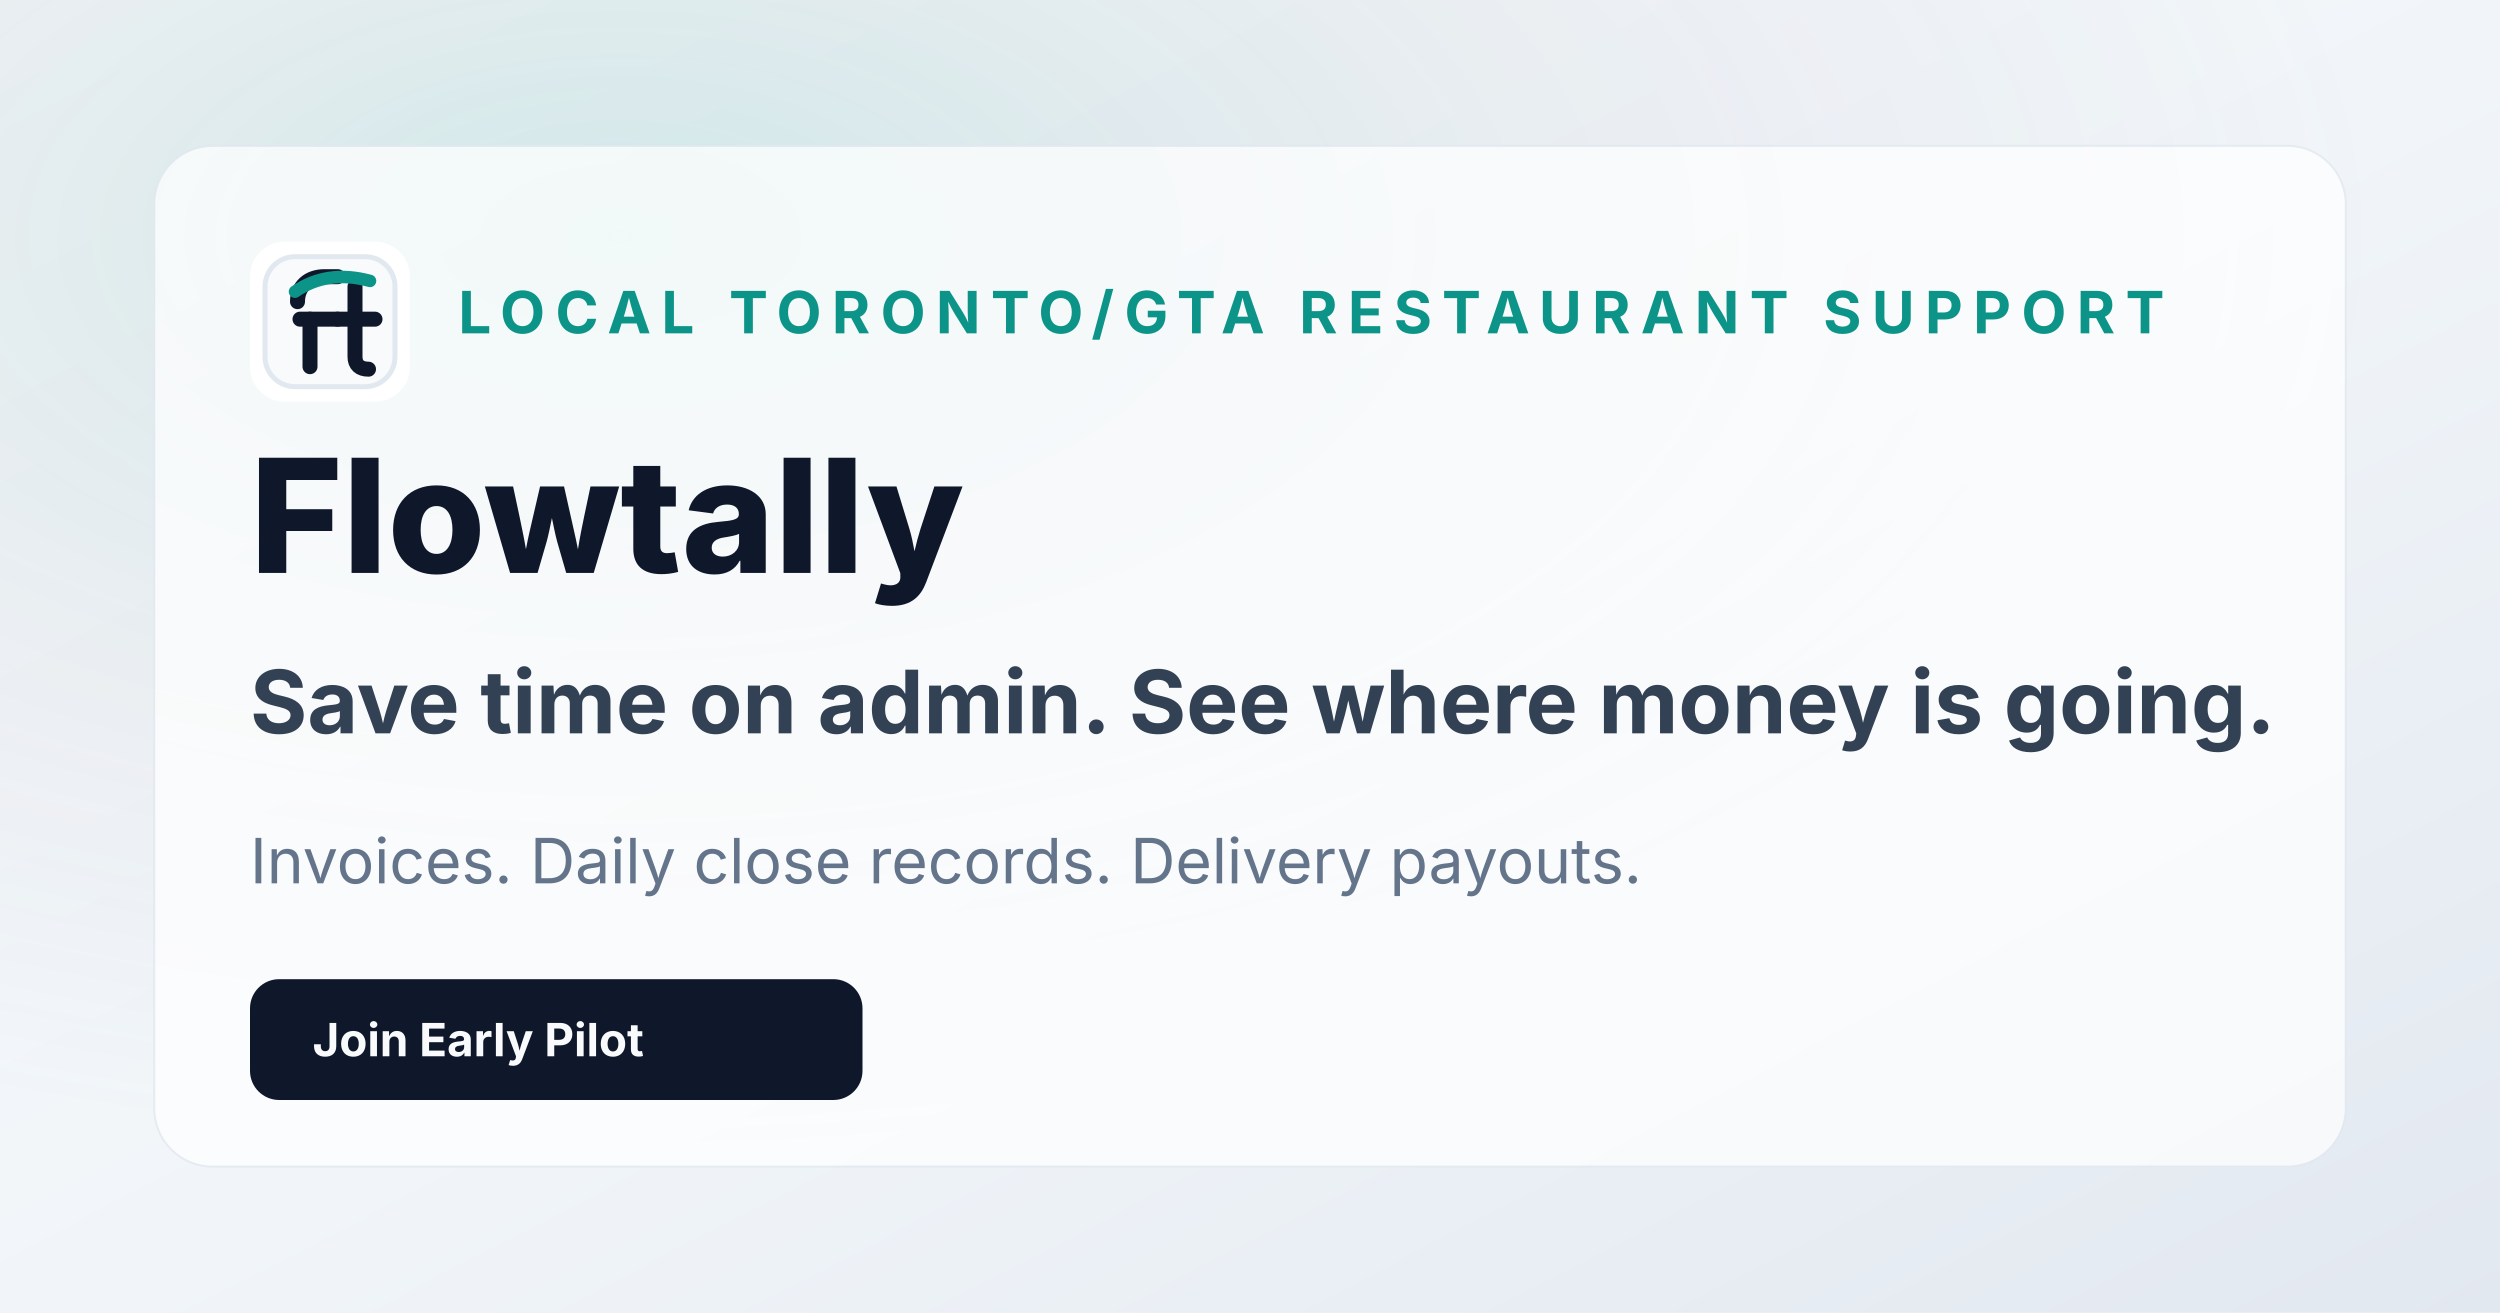
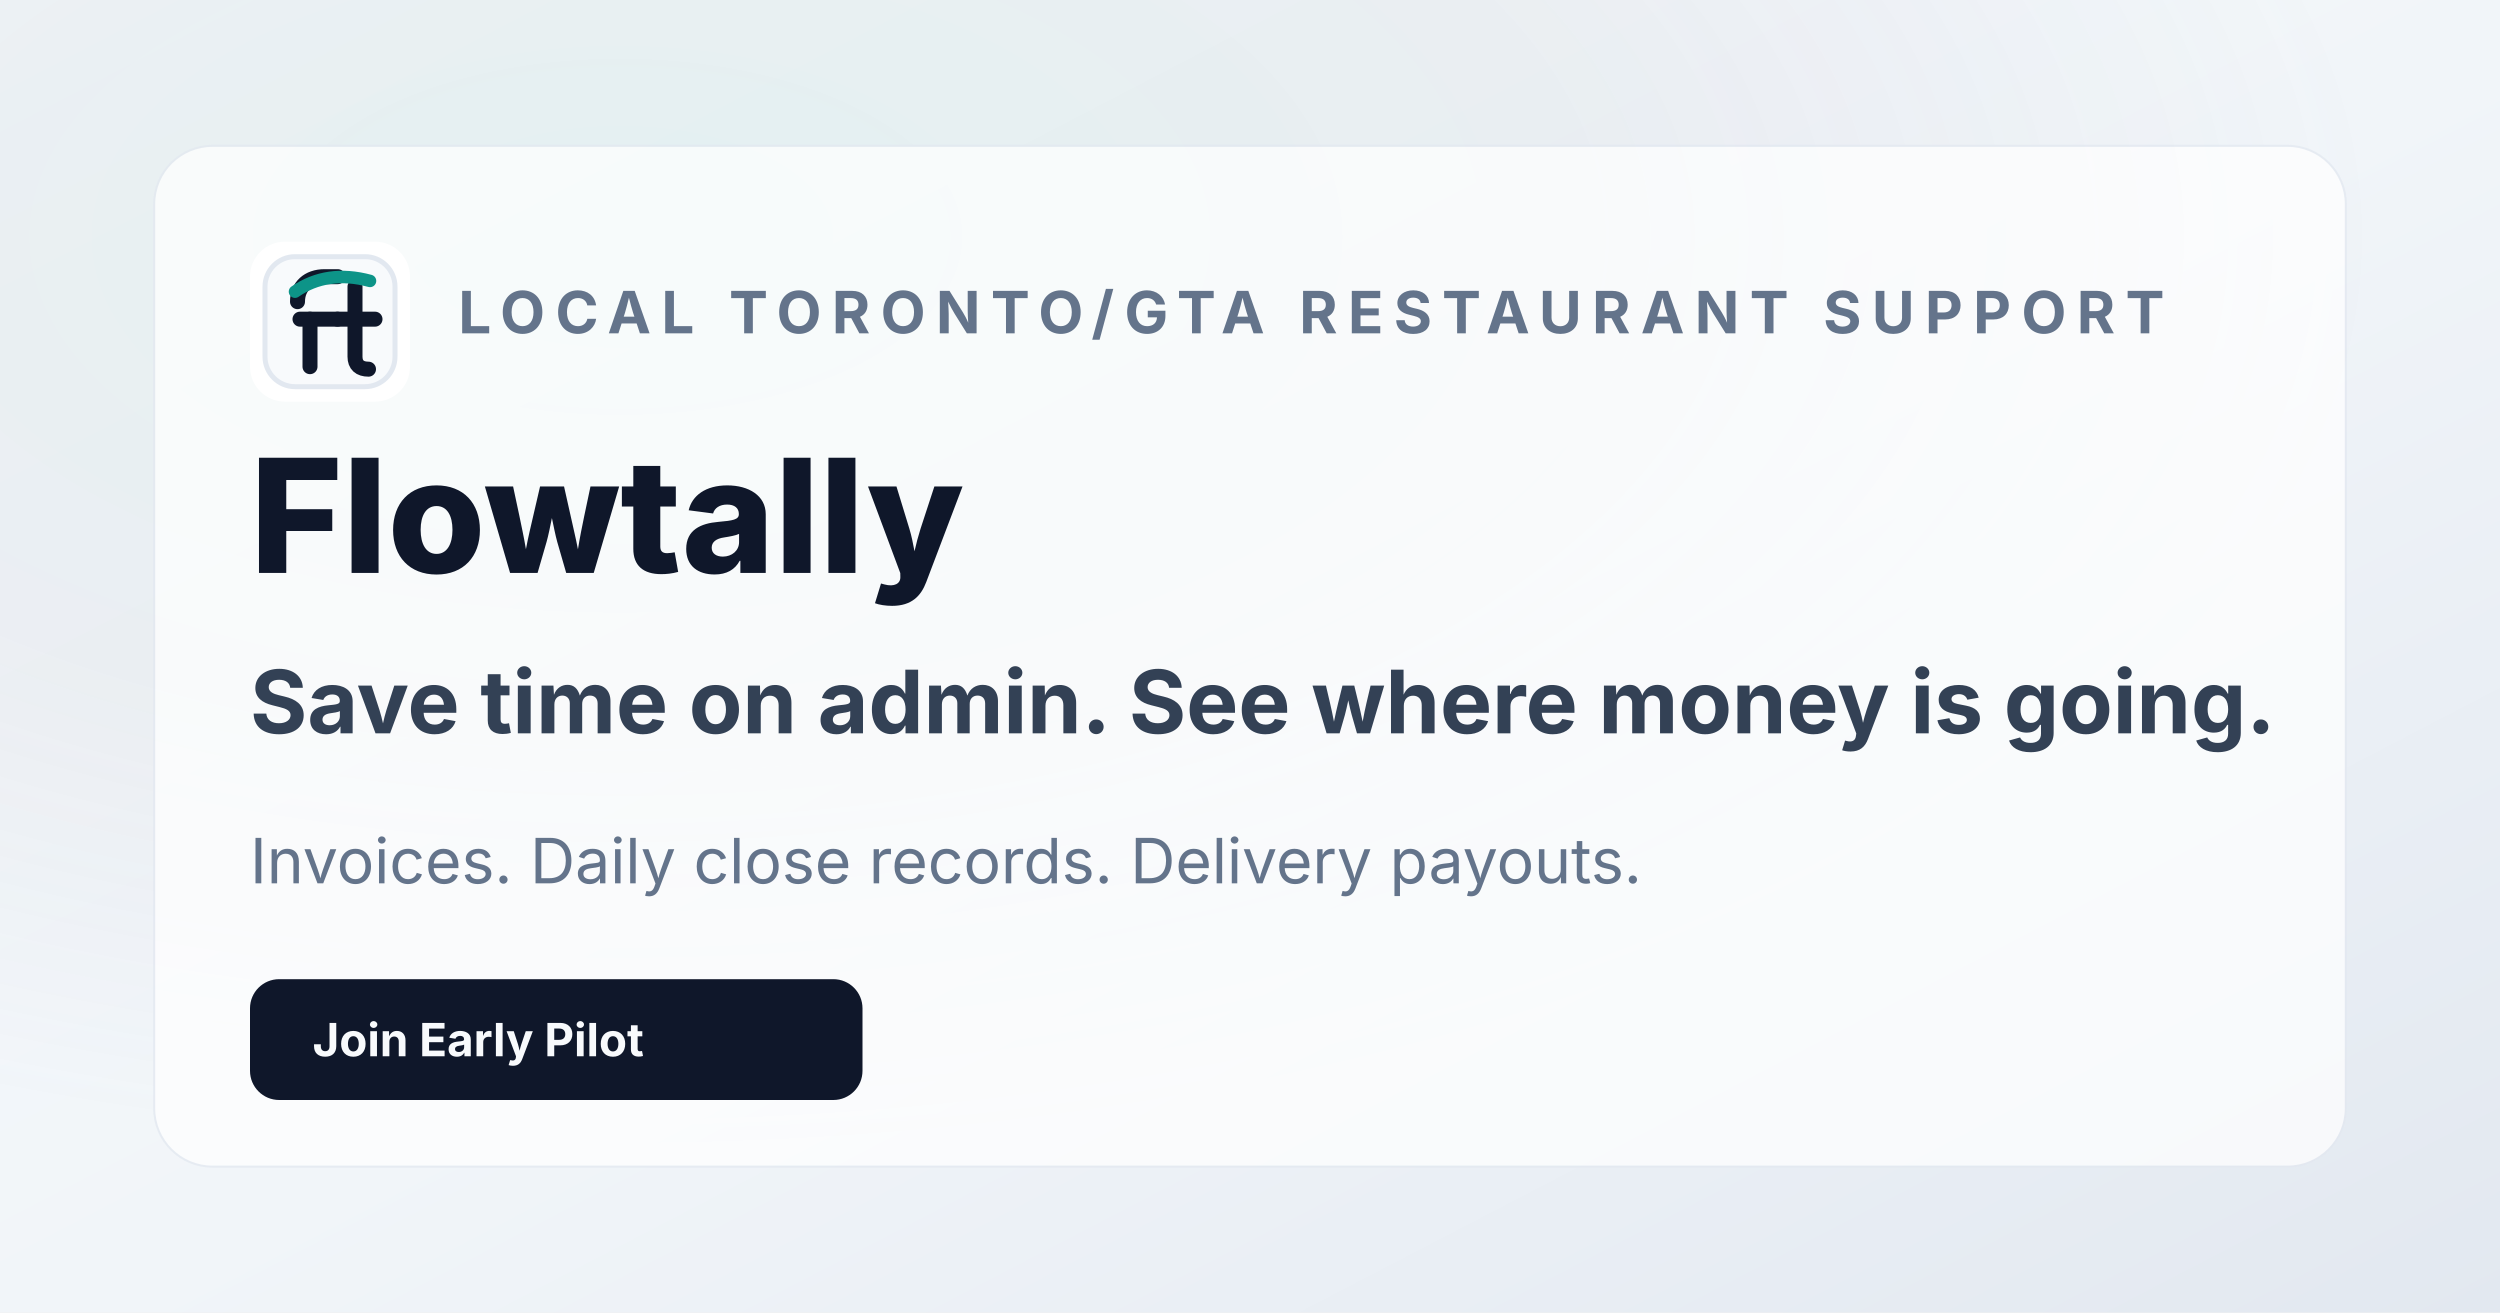
<svg xmlns="http://www.w3.org/2000/svg" width="1200" height="630" viewBox="0 0 1200 630" role="img" aria-label="Flowtally preview">
  <defs>
    <linearGradient id="bg" x1="0" x2="1" y1="0" y2="1">
      <stop offset="0" stop-color="#F8FAFC" />
      <stop offset="0.52" stop-color="#F1F5F9" />
      <stop offset="1" stop-color="#E2E8F0" />
    </linearGradient>
    <radialGradient id="glow" cx="25%" cy="18%" r="70%">
-       <stop offset="0" stop-color="#0D9488" stop-opacity=".16" />
+       <stop offset="0" stop-color="#0D9488" stop-opacity=".08" />
      <stop offset=".55" stop-color="#64748B" stop-opacity=".07" />
      <stop offset="1" stop-color="#64748B" stop-opacity="0" />
    </radialGradient>
  </defs>
  <rect width="1200" height="630" fill="url(#bg)" />
  <rect width="1200" height="630" fill="url(#glow)" />
  <rect x="74" y="70" width="1052" height="490" rx="28" fill="#FFFFFF" opacity=".72" stroke="#E2E8F0" />
  <g transform="translate(120 116) scale(1.2)">
    <rect width="64" height="64" rx="14" fill="#FFFFFF" />
    <rect x="6" y="6" width="52" height="52" rx="12" fill="#F8FAFC" stroke="#E2E8F0" stroke-width="2" />
    <path d="M19 24c0-6.1 4.3-10 10.8-10h5.3" fill="none" stroke="#0F172A" stroke-width="6" stroke-linecap="round" />
    <path d="M20 31h15" fill="none" stroke="#0F172A" stroke-width="6" stroke-linecap="round" />
    <path d="M24 31v19" fill="none" stroke="#0F172A" stroke-width="6" stroke-linecap="round" />
    <path d="M42 18v28c0 3.3 1.9 5 5.4 5" fill="none" stroke="#0F172A" stroke-width="6" stroke-linecap="round" />
    <path d="M35 31h15" fill="none" stroke="#0F172A" stroke-width="6" stroke-linecap="round" />
    <path d="M18 20c8.5-5.9 18.6-7.4 30-4.3" fill="none" stroke="#0D9488" stroke-width="5" stroke-linecap="round" />
  </g>
-   <text x="220" y="160" fill="#0D9488" font-family="Inter, Arial, sans-serif" font-size="28" font-weight="700" letter-spacing="5">LOCAL TORONTO/GTA RESTAURANT SUPPORT</text>
+   <text x="220" y="160" fill="#64748B" font-family="Inter, Arial, sans-serif" font-size="28" font-weight="700" letter-spacing="5">LOCAL TORONTO/GTA RESTAURANT SUPPORT</text>
  <text x="120" y="275" fill="#0F172A" font-family="Inter, Arial, sans-serif" font-size="76" font-weight="800">Flowtally</text>
  <text x="120" y="352" fill="#334155" font-family="Inter, Arial, sans-serif" font-size="42" font-weight="650">Save time on admin. See where money is going.</text>
  <text x="120" y="424" fill="#64748B" font-family="Inter, Arial, sans-serif" font-size="30">Invoices. Daily close records. Delivery payouts.</text>
  <rect x="120" y="470" width="294" height="58" rx="14" fill="#0F172A" />
  <text x="150" y="507" fill="#F8FAFC" font-family="Inter, Arial, sans-serif" font-size="22" font-weight="700">Join Early Pilot</text>
</svg>
